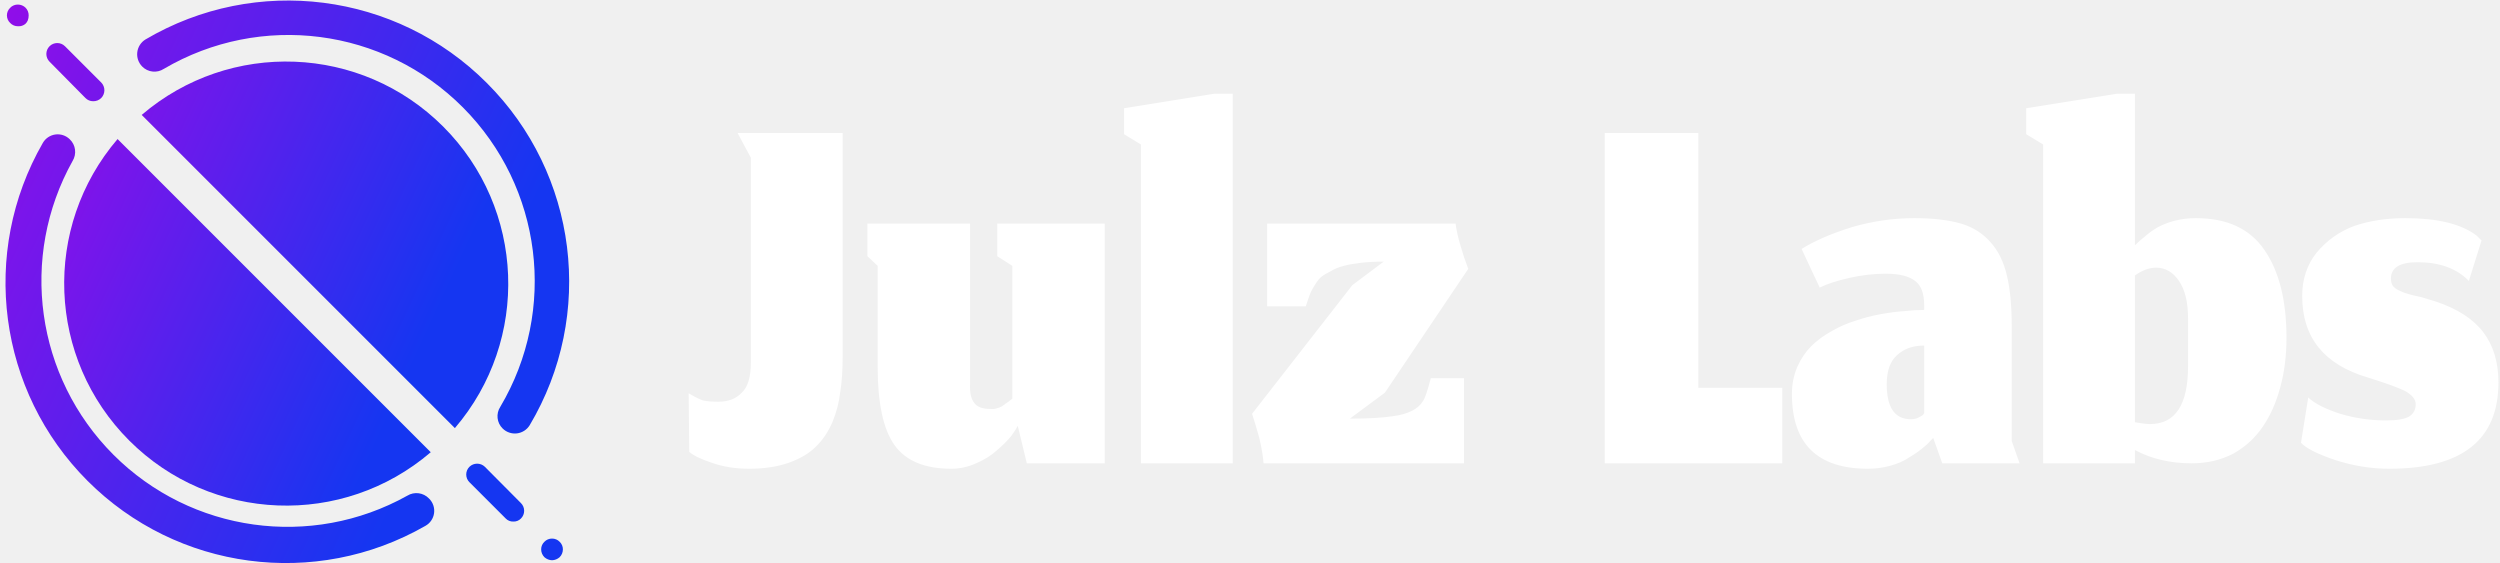
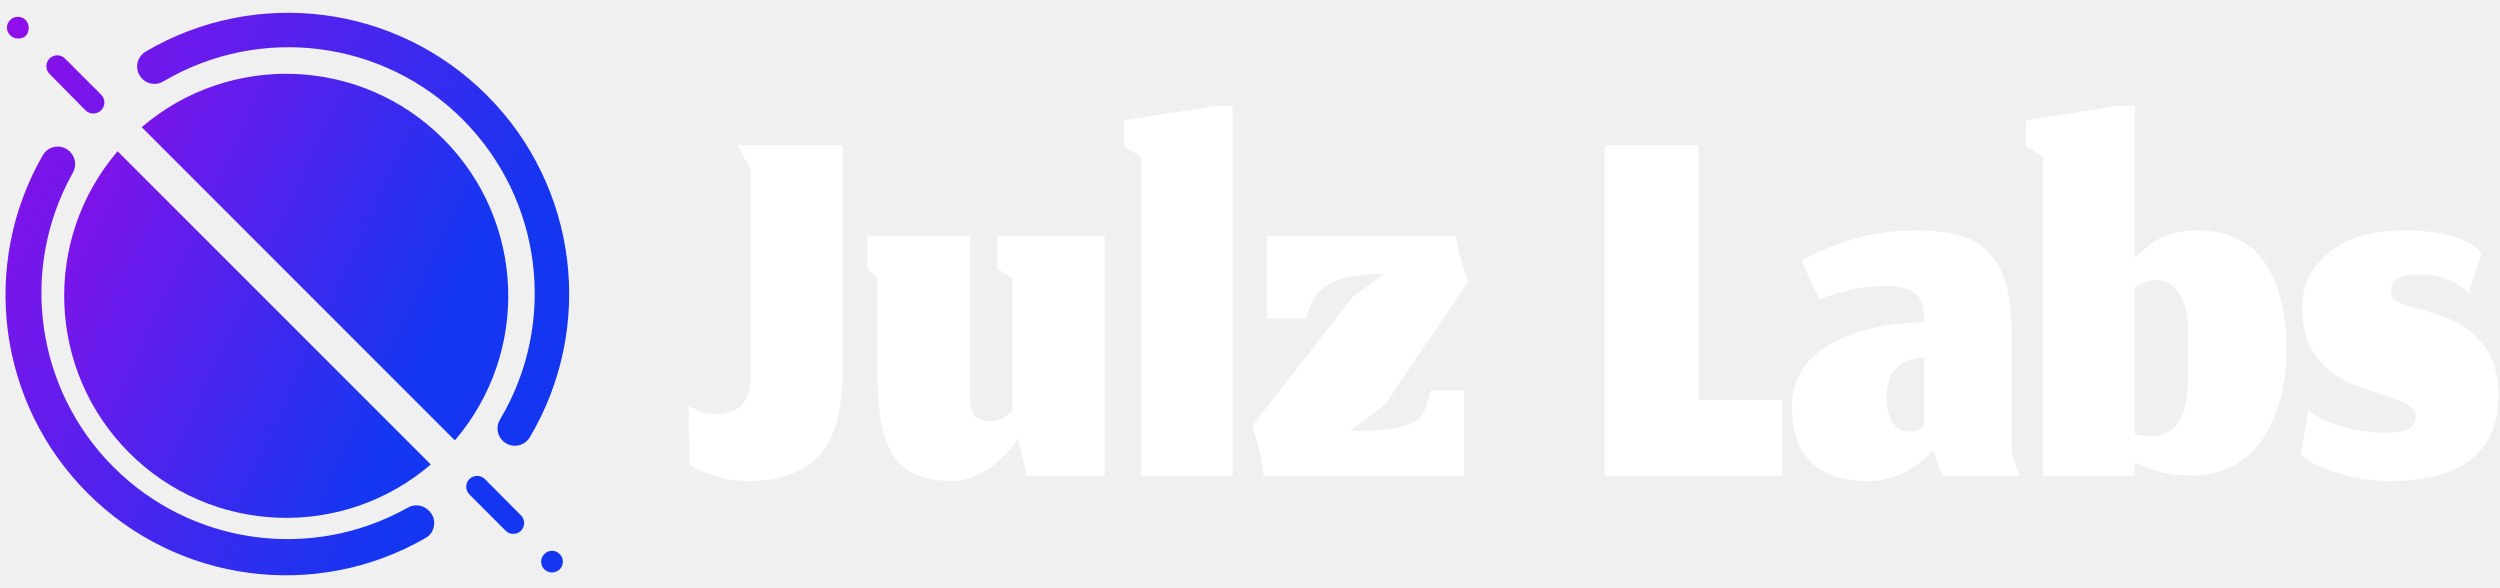
- <svg xmlns="http://www.w3.org/2000/svg" data-v-423bf9ae="" viewBox="0 0 400 90" class="iconLeft">
+ <svg xmlns="http://www.w3.org/2000/svg" data-v-423bf9ae="" viewBox="0 0 400 90" width="2385pt" height="560pt" class="iconLeft">
  <g data-v-423bf9ae="" id="bc36981c-e787-422c-a3a4-d8e47e61ebc4" fill="#ffffff" transform="matrix(9.661836,0,0,9.661836,107.4802,-8.864735)">
    <path d="M1.28 8.68L1.28 8.68Q1.66 8.68 1.94 8.58Q2.22 8.48 2.38 8.32Q2.55 8.16 2.66 7.91Q2.76 7.67 2.79 7.41Q2.83 7.16 2.83 6.83L2.83 6.83L2.83 3.12L1.09 3.12L1.31 3.53L1.31 6.92Q1.31 7.28 1.16 7.42Q1.02 7.57 0.77 7.57L0.77 7.57Q0.62 7.57 0.52 7.55Q0.43 7.52 0.28 7.43L0.28 7.43L0.29 8.40Q0.39 8.49 0.66 8.58Q0.94 8.68 1.28 8.68ZM5.73 7.97L5.73 7.97L5.88 8.59L7.17 8.59L7.17 4.62L5.39 4.62L5.39 5.16L5.64 5.32L5.64 7.52Q5.63 7.53 5.60 7.55Q5.58 7.57 5.56 7.58Q5.55 7.59 5.53 7.60Q5.51 7.62 5.49 7.63Q5.48 7.64 5.46 7.65Q5.43 7.66 5.42 7.67Q5.40 7.67 5.38 7.68Q5.35 7.69 5.33 7.69Q5.31 7.69 5.28 7.69L5.28 7.69Q5.08 7.69 5.01 7.59Q4.93 7.49 4.94 7.28L4.94 7.28L4.94 4.62L3.24 4.62L3.24 5.16L3.41 5.32L3.41 6.99Q3.41 7.90 3.69 8.29Q3.97 8.68 4.63 8.68L4.63 8.68Q4.84 8.68 5.04 8.59Q5.25 8.50 5.39 8.37Q5.53 8.25 5.62 8.14Q5.70 8.03 5.73 7.97ZM7.77 3.31L7.77 8.59L9.29 8.59L9.29 2.47L8.98 2.47L7.49 2.71L7.49 3.14L7.77 3.31ZM9.80 8.59L9.80 8.59L13.12 8.59L13.12 7.18L12.57 7.18Q12.49 7.49 12.44 7.56L12.44 7.56Q12.32 7.76 11.94 7.81L11.94 7.81Q11.68 7.85 11.23 7.85L11.23 7.85L11.81 7.42L13.19 5.37Q13.12 5.19 13.06 4.98Q13.00 4.78 12.98 4.62L12.98 4.62L9.86 4.62L9.86 5.99L10.50 5.99Q10.51 5.96 10.54 5.87Q10.57 5.78 10.59 5.74Q10.61 5.70 10.66 5.62Q10.71 5.54 10.76 5.50Q10.81 5.46 10.91 5.41Q11.01 5.35 11.13 5.32Q11.24 5.29 11.41 5.27Q11.58 5.25 11.79 5.25L11.79 5.25L11.27 5.64L9.61 7.77Q9.66 7.92 9.73 8.17Q9.79 8.43 9.80 8.59ZM15.45 3.12L15.45 8.59L18.39 8.59L18.39 7.34L17.00 7.34L17.00 3.12L15.45 3.12ZM20.84 8.22L20.89 8.17L21.04 8.59L22.32 8.59L22.19 8.22L22.19 6.32Q22.19 5.81 22.11 5.48Q22.03 5.14 21.84 4.93Q21.65 4.71 21.35 4.62Q21.04 4.53 20.58 4.53L20.58 4.53Q20.05 4.53 19.54 4.68Q19.03 4.84 18.71 5.04L18.71 5.04L19.01 5.68Q19.19 5.59 19.50 5.52Q19.81 5.45 20.10 5.45L20.10 5.45Q20.44 5.45 20.59 5.57Q20.74 5.68 20.74 5.97L20.74 5.97L20.74 6.05Q20.58 6.05 20.41 6.07Q20.24 6.08 20.02 6.12Q19.80 6.16 19.60 6.23Q19.40 6.29 19.21 6.40Q19.01 6.51 18.87 6.65Q18.73 6.79 18.64 6.99Q18.55 7.20 18.55 7.44L18.55 7.44Q18.55 8.68 19.81 8.68L19.81 8.68Q20.00 8.68 20.18 8.63Q20.36 8.58 20.48 8.50Q20.60 8.43 20.70 8.35Q20.79 8.28 20.84 8.22L20.84 8.22ZM20.52 7.86L20.52 7.86Q20.12 7.86 20.12 7.28L20.12 7.28Q20.12 6.95 20.29 6.80Q20.46 6.64 20.74 6.64L20.74 6.64L20.74 7.76Q20.74 7.76 20.72 7.79Q20.69 7.81 20.63 7.84Q20.58 7.86 20.52 7.86ZM25.17 8.59L25.17 8.59Q25.55 8.59 25.86 8.43Q26.16 8.26 26.35 7.98Q26.54 7.70 26.64 7.32Q26.74 6.95 26.74 6.51L26.74 6.51Q26.74 5.58 26.37 5.05Q26.01 4.53 25.24 4.53L25.24 4.53Q25.06 4.53 24.90 4.57Q24.74 4.61 24.61 4.68Q24.49 4.75 24.40 4.83Q24.31 4.90 24.23 4.98L24.23 4.98L24.23 2.47L23.93 2.47L22.43 2.71L22.43 3.14L22.71 3.31L22.71 8.59L24.23 8.59L24.23 8.37Q24.64 8.59 25.17 8.59ZM24.48 7.94L24.48 7.94Q24.43 7.94 24.36 7.93Q24.30 7.92 24.23 7.91L24.23 7.91L24.23 5.48Q24.41 5.35 24.58 5.35L24.58 5.35Q24.81 5.35 24.96 5.57Q25.11 5.79 25.11 6.19L25.11 6.19L25.11 6.98Q25.11 7.94 24.48 7.94ZM28.44 8.68L28.44 8.68Q30.25 8.68 30.25 7.25L30.25 7.25Q30.25 6.75 30.00 6.42Q29.75 6.09 29.21 5.91L29.21 5.91Q29.11 5.88 28.98 5.84Q28.84 5.81 28.77 5.79Q28.69 5.77 28.61 5.73Q28.54 5.70 28.50 5.65Q28.47 5.60 28.47 5.53L28.47 5.53Q28.47 5.26 28.91 5.26L28.91 5.26Q29.46 5.26 29.76 5.57L29.76 5.57L29.97 4.90Q29.97 4.90 29.89 4.82L29.89 4.82Q29.51 4.53 28.71 4.53L28.71 4.53Q28.24 4.53 27.86 4.66Q27.49 4.80 27.24 5.10Q27.00 5.40 27.00 5.82L27.00 5.82Q27.00 6.85 28.09 7.17L28.09 7.17Q28.51 7.30 28.70 7.39Q28.88 7.49 28.88 7.61L28.88 7.61Q28.88 7.74 28.78 7.81Q28.67 7.88 28.39 7.88L28.39 7.88Q28.00 7.88 27.63 7.77Q27.26 7.65 27.10 7.50L27.10 7.50L26.98 8.25Q27.11 8.39 27.56 8.54Q28.00 8.68 28.44 8.68Z" />
  </g>
  <defs data-v-423bf9ae="">
    <linearGradient data-v-423bf9ae="" gradientTransform="rotate(25)" id="0efc9aa3-447d-4d19-9c3a-88272f61a337" x1="0%" y1="0%" x2="100%" y2="0%">
      <stop data-v-423bf9ae="" offset="0%" style="stop-color: rgb(146, 13, 233); stop-opacity: 1;" />
      <stop data-v-423bf9ae="" offset="100%" style="stop-color: rgb(21, 54, 241); stop-opacity: 1;" />
    </linearGradient>
  </defs>
  <g data-v-423bf9ae="" id="b980668a-1a30-40c7-a8bf-13370f86bab9" transform="matrix(3.477405,0,0,3.477405,-127.6923,-128.8804)" stroke="none" fill="url(#0efc9aa3-447d-4d19-9c3a-88272f61a337)">
    <g data-name="Black hole 2">
      <path d="M42.13 43.46l14.41 14.41a10.22 10.22 0 01-14.41-14.41zM57.65 56.76L43.24 42.35a10.22 10.22 0 0114.41 14.41z" />
      <path d="M59.12 40.88a12.92 12.92 0 00-15.71-2 .8.8 0 00-.15 1.24.79.79 0 001 .11 11.33 11.33 0 0115.48 15.55.79.79 0 00.11 1 .8.8 0 001.24-.15 12.92 12.92 0 00-1.97-15.75zM56.46 60a.8.8 0 00-1-.13 11.32 11.32 0 01-15.4-15.4.8.8 0 00-.13-1 .79.79 0 00-1.24.17 12.9 12.9 0 0017.6 17.62.79.79 0 00.17-1.26zM41 41.72a.49.49 0 01-.35-.15L39 39.9a.5.5 0 01.71-.71l1.67 1.67a.51.51 0 010 .71.51.51 0 01-.38.15zM37.55 38.27a.48.48 0 01-.36-.15.48.48 0 010-.7.42.42 0 01.16-.11.51.51 0 01.55.11.5.5 0 01.14.35.63.63 0 01-.04.23.46.46 0 01-.11.16.47.47 0 01-.34.11zM60.34 61.06a.46.46 0 01-.35-.14l-1.67-1.67a.5.5 0 010-.71.51.51 0 01.71 0l1.66 1.67a.5.5 0 010 .71.46.46 0 01-.35.14zM62.12 62.84a.55.55 0 01-.35-.14.51.51 0 01-.15-.36.47.47 0 01.15-.35.46.46 0 01.16-.11.5.5 0 01.38 0 .46.46 0 01.16.11.47.47 0 01.15.35.51.51 0 01-.15.36.55.55 0 01-.35.14z" />
    </g>
  </g>
</svg>
